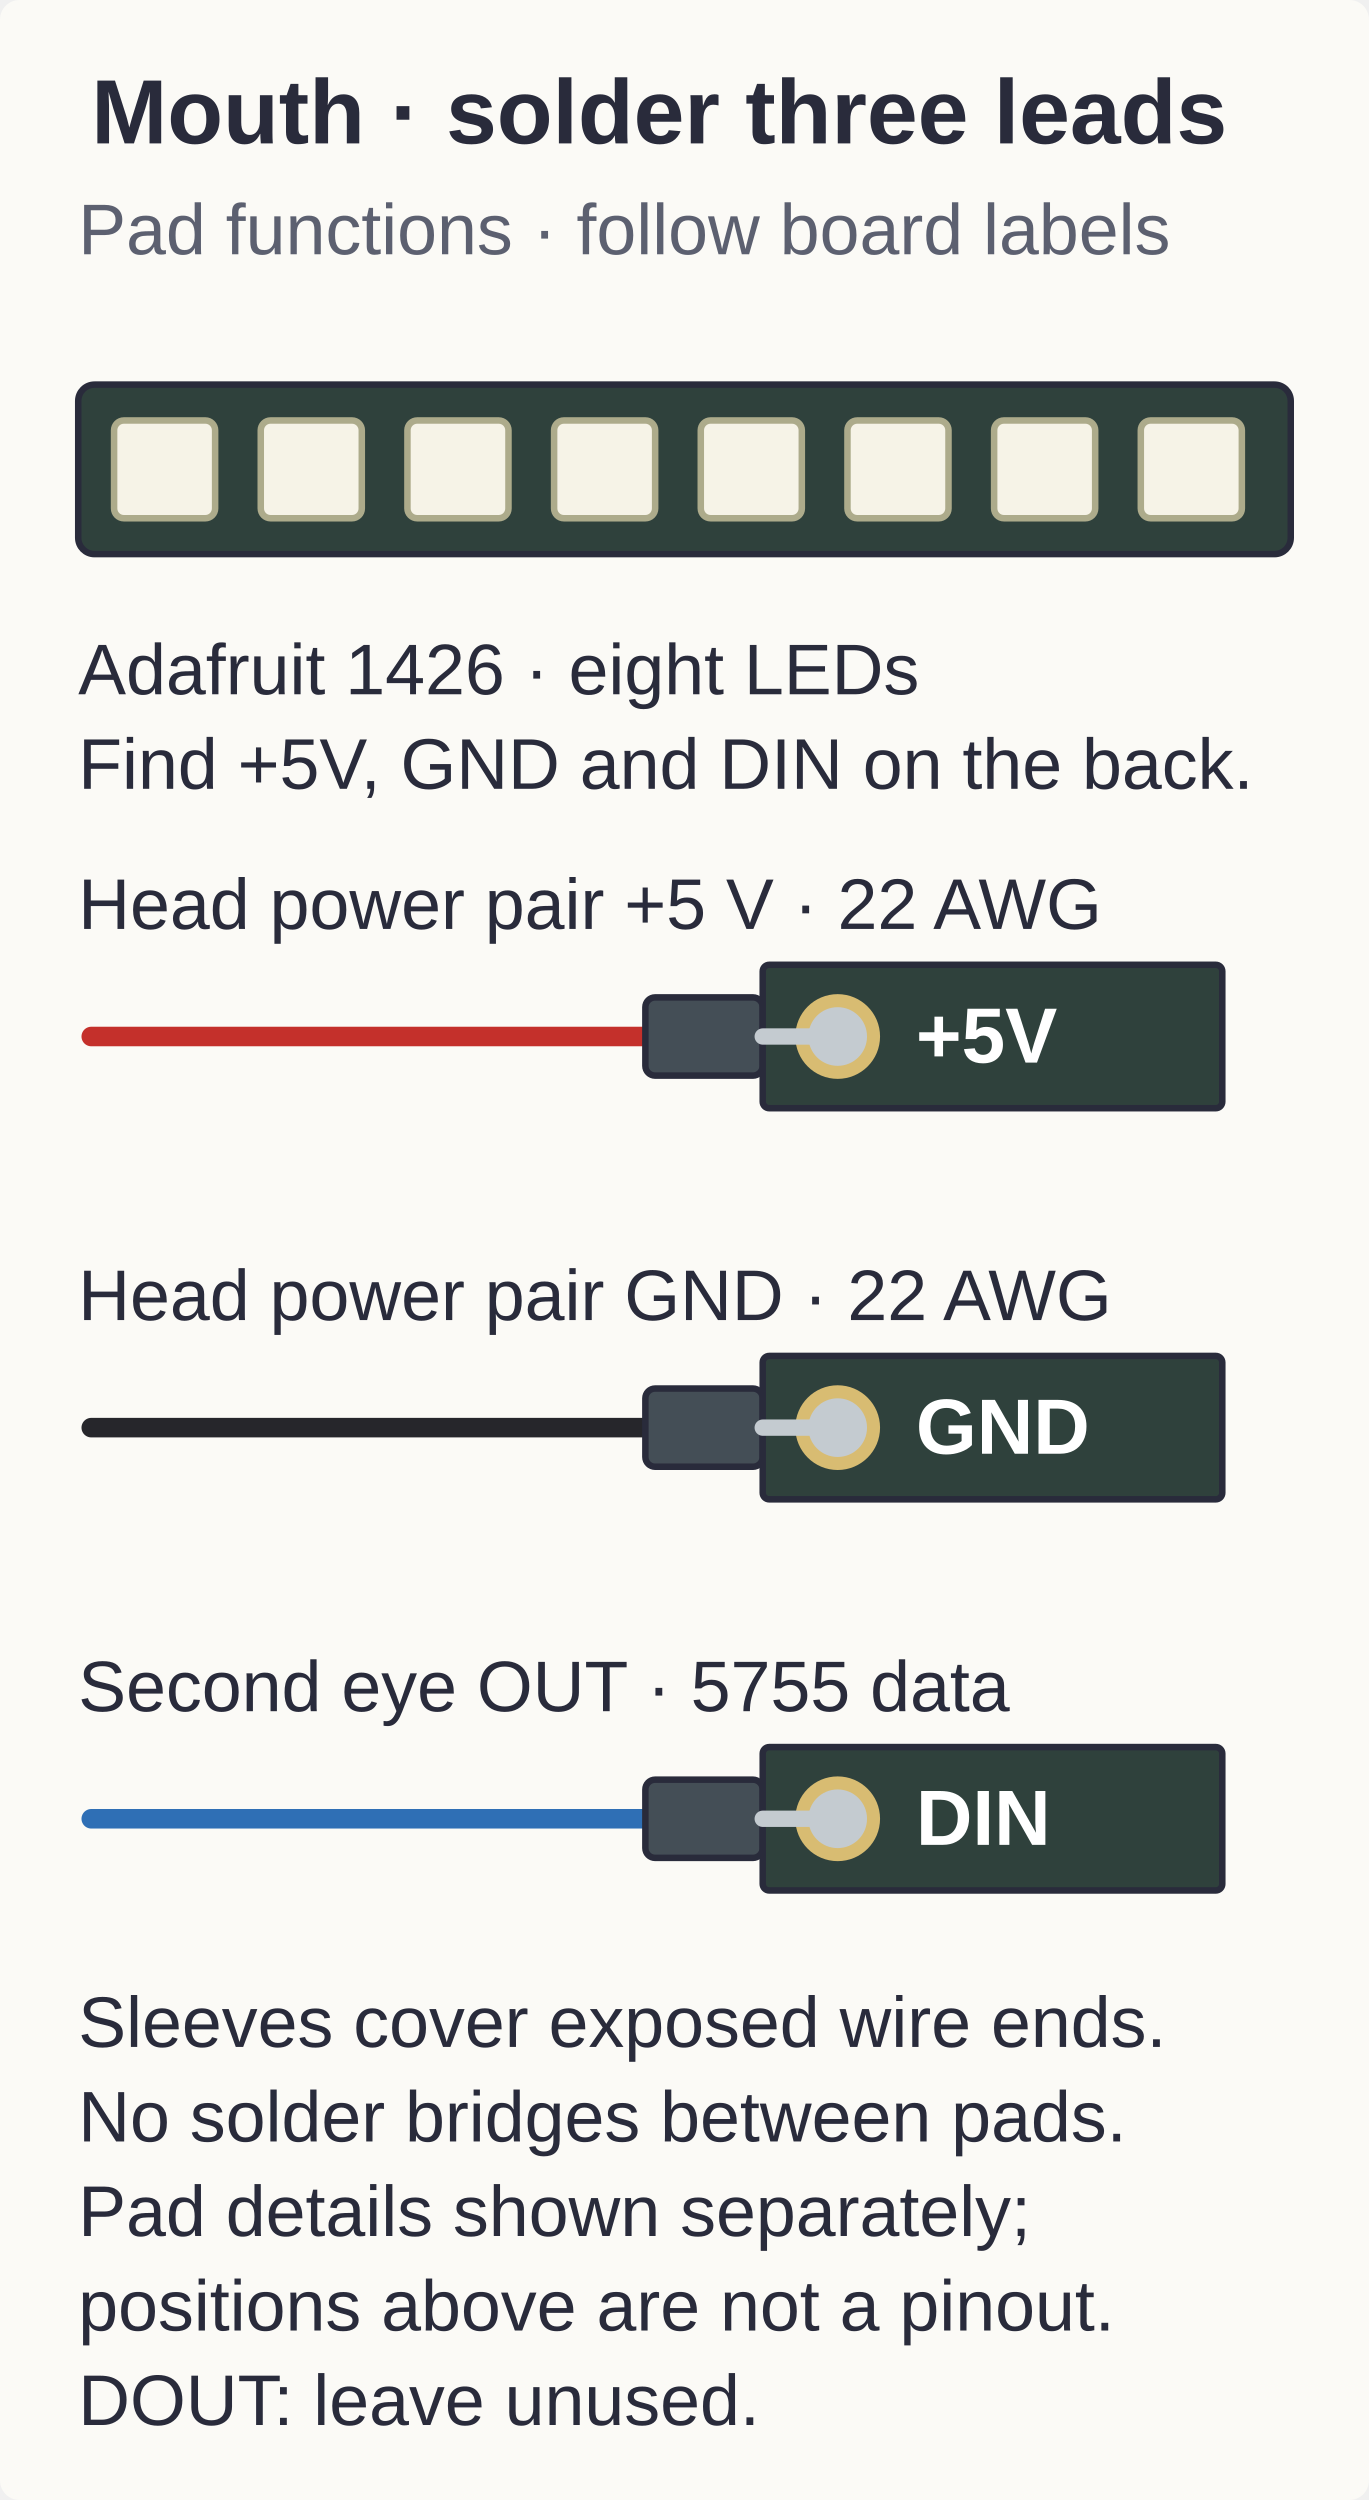
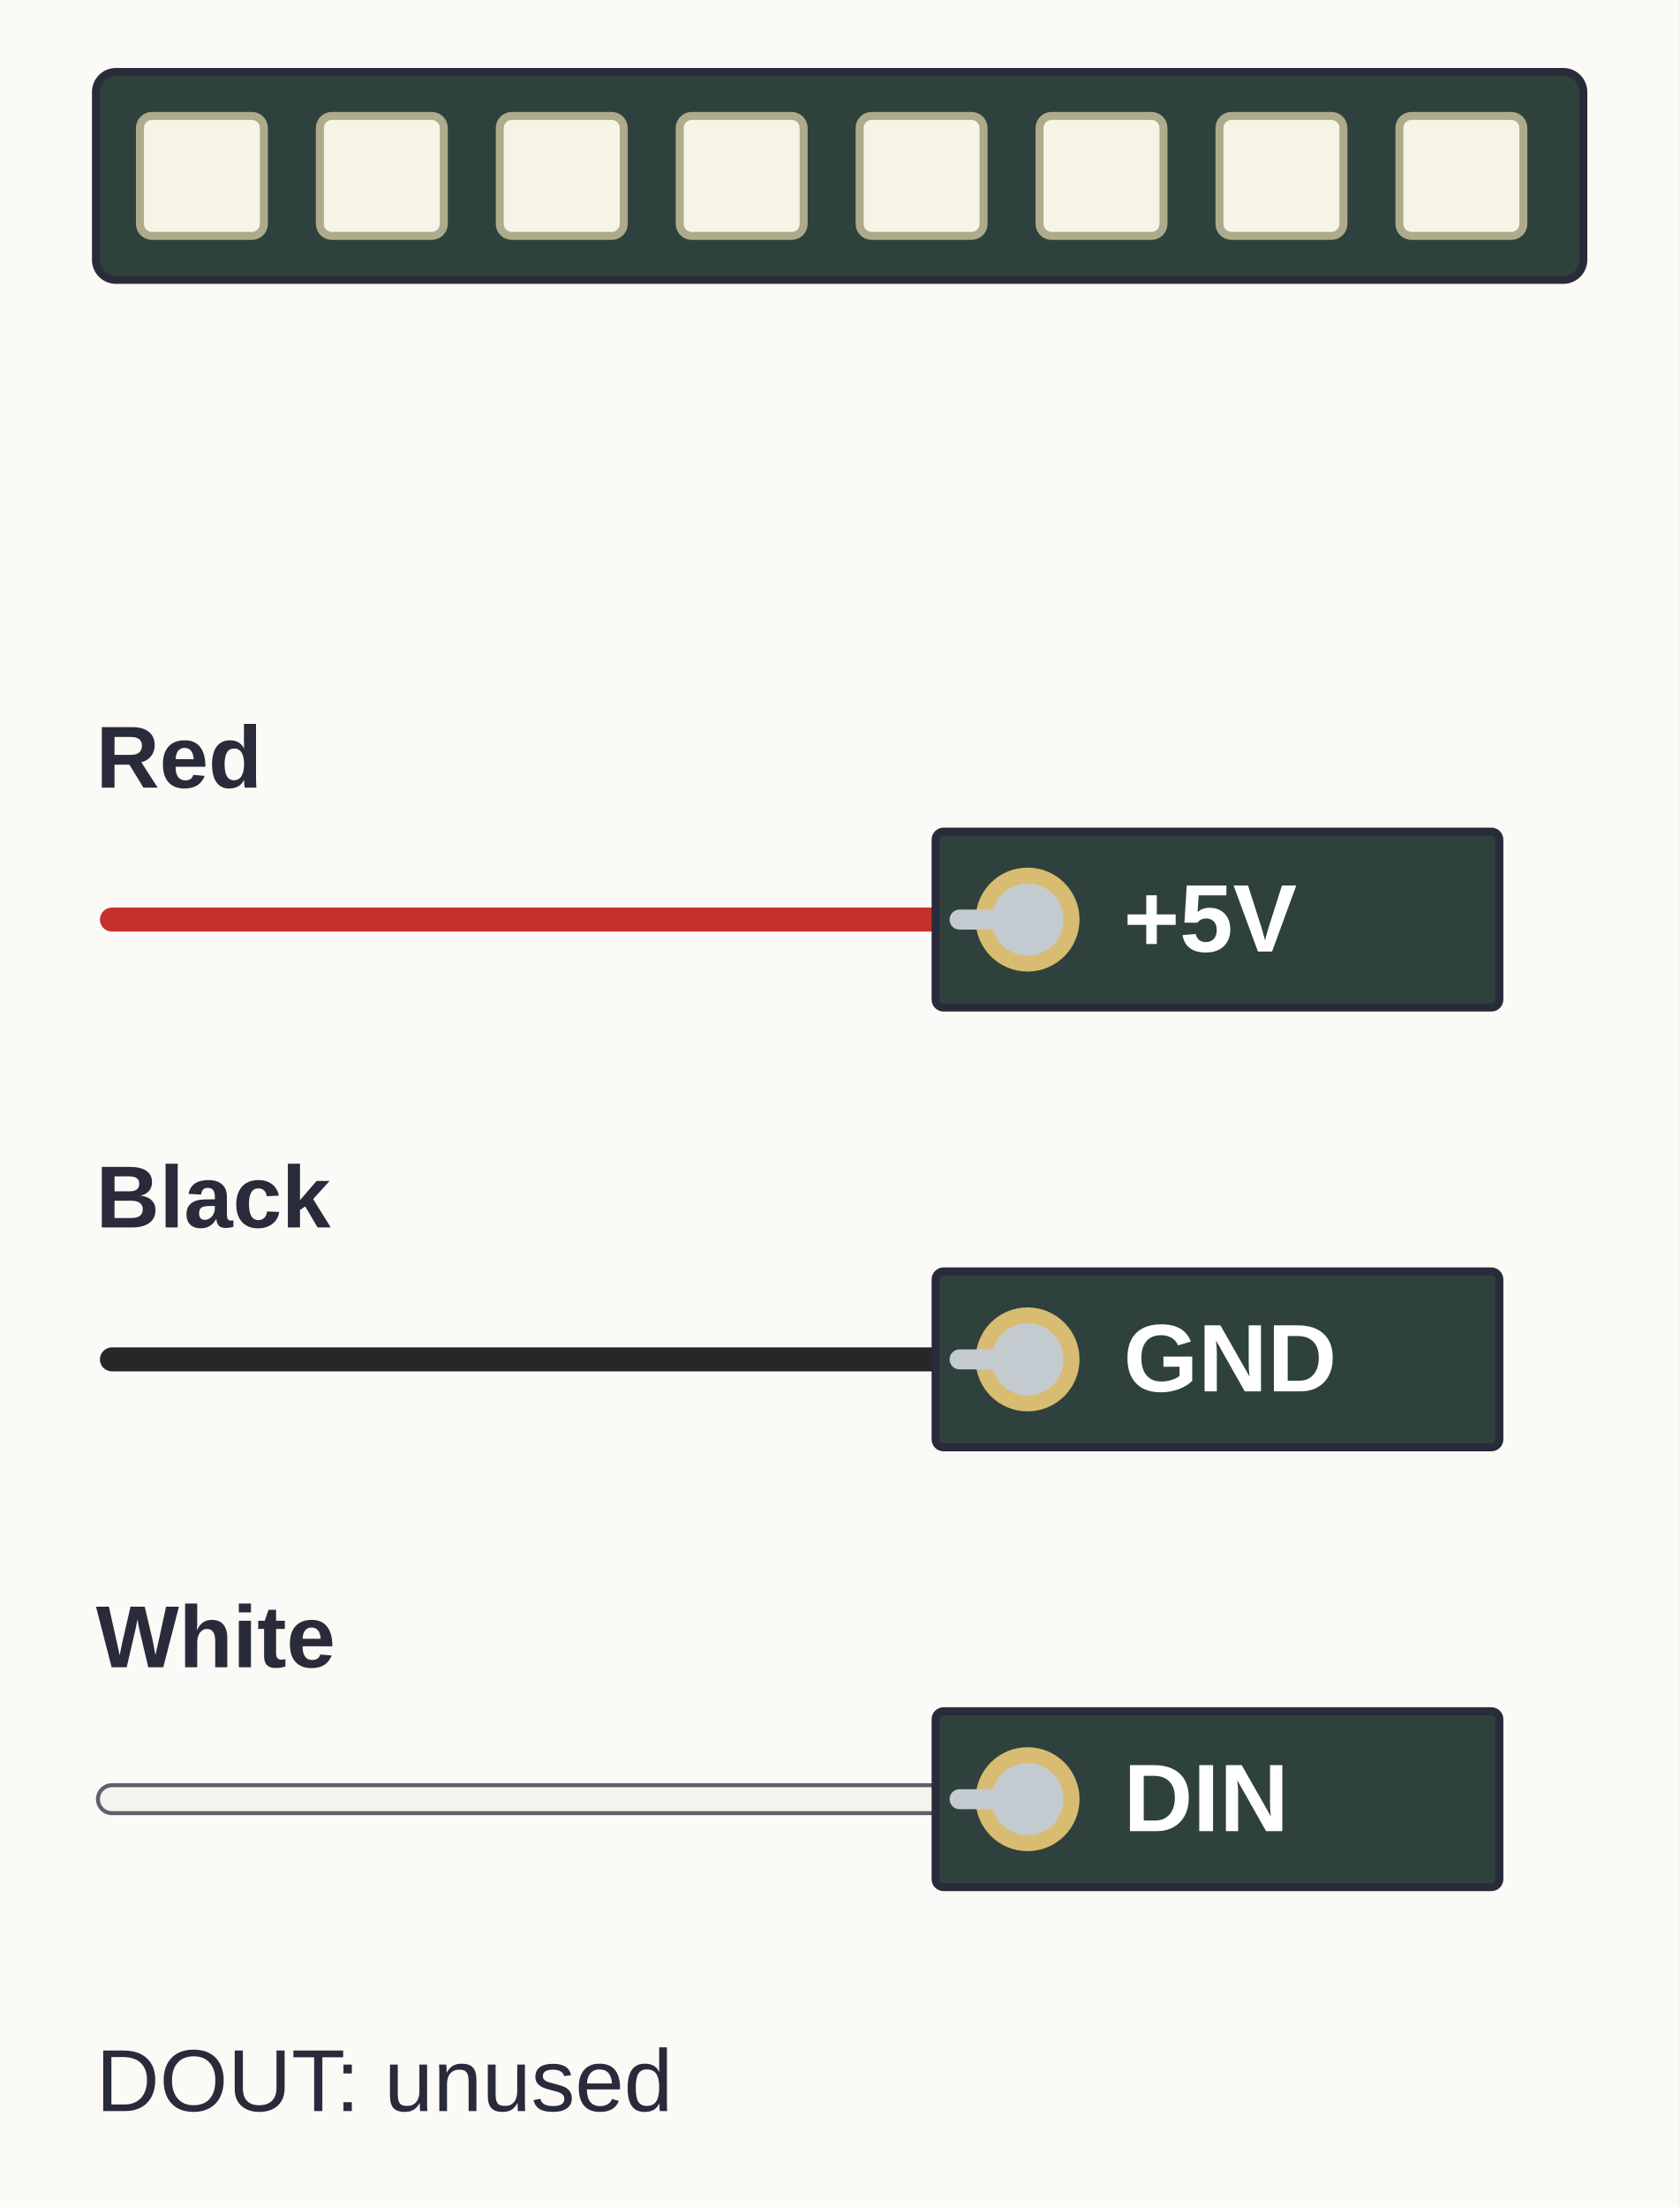
- <svg xmlns="http://www.w3.org/2000/svg" viewBox="0 0 420 767" width="420" height="767" role="img">
+ <svg xmlns="http://www.w3.org/2000/svg" viewBox="0 100 420 552" width="420" height="552" role="img">
  <defs>
    <marker id="arrow" viewBox="0 0 10 10" refX="8" refY="5" markerWidth="7" markerHeight="7" orient="auto-start-reverse">
      <path d="M0 0 L10 5 L0 10z" fill="#2f6fb5" />
    </marker>
  </defs>
-   <rect x="0" y="0" width="420" height="767" rx="6" fill="#fbfaf6" stroke="none" stroke-width="2" />
-   <text x="28" y="44" font-family="Arial,Helvetica,sans-serif" font-size="28" fill="#292b3b" font-weight="700" text-anchor="start">Mouth · solder three leads</text>
-   <text x="24" y="78" font-family="Arial,Helvetica,sans-serif" font-size="22" fill="#5c6070" font-weight="400" text-anchor="start">Pad functions · follow board labels</text>
+   <rect x="0" y="100" width="420" height="552" fill="#fbfaf6" />
  <rect x="24" y="118" width="372" height="52" rx="5" fill="#2f413c" stroke="#292b3b" stroke-width="2" />
  <rect x="35" y="129" width="31" height="30" rx="3" fill="#f6f3e7" stroke="#adab8b" stroke-width="2" />
  <rect x="80" y="129" width="31" height="30" rx="3" fill="#f6f3e7" stroke="#adab8b" stroke-width="2" />
  <rect x="125" y="129" width="31" height="30" rx="3" fill="#f6f3e7" stroke="#adab8b" stroke-width="2" />
  <rect x="170" y="129" width="31" height="30" rx="3" fill="#f6f3e7" stroke="#adab8b" stroke-width="2" />
  <rect x="215" y="129" width="31" height="30" rx="3" fill="#f6f3e7" stroke="#adab8b" stroke-width="2" />
  <rect x="260" y="129" width="31" height="30" rx="3" fill="#f6f3e7" stroke="#adab8b" stroke-width="2" />
  <rect x="305" y="129" width="31" height="30" rx="3" fill="#f6f3e7" stroke="#adab8b" stroke-width="2" />
  <rect x="350" y="129" width="31" height="30" rx="3" fill="#f6f3e7" stroke="#adab8b" stroke-width="2" />
-   <text x="24" y="213" font-family="Arial,Helvetica,sans-serif" font-size="22" fill="#292b3b" font-weight="400" text-anchor="start">Adafruit 1426 · eight LEDs</text>
-   <text x="24" y="242" font-family="Arial,Helvetica,sans-serif" font-size="22" fill="#292b3b" font-weight="400" text-anchor="start">Find +5V, GND and DIN on the back.</text>
-   <text x="24" y="285" font-family="Arial,Helvetica,sans-serif" font-size="22" fill="#292b3b" font-weight="400" text-anchor="start">Head power pair +5 V · 22 AWG</text>
-   <path d="M28 318 L234 318" fill="none" stroke="#c4302b" stroke-width="6" stroke-linejoin="round" stroke-linecap="round" />
-   <rect x="198" y="306" width="36" height="24" rx="3" fill="#444e56" stroke="#292b3b" stroke-width="2" />
-   <rect x="234" y="296" width="141" height="44" rx="2" fill="#2f413c" stroke="#292b3b" stroke-width="2" />
-   <circle cx="257" cy="318" r="11" fill="#c4cbd0" stroke="#d8bc72" stroke-width="4" />
-   <path d="M234 318 L257 318" fill="none" stroke="#c4cbd0" stroke-width="5" stroke-linejoin="round" stroke-linecap="round" />
-   <text x="281" y="326" font-family="Arial,Helvetica,sans-serif" font-size="24" fill="#fff" font-weight="700" text-anchor="start">+5V</text>
-   <text x="24" y="405" font-family="Arial,Helvetica,sans-serif" font-size="22" fill="#292b3b" font-weight="400" text-anchor="start">Head power pair GND · 22 AWG</text>
-   <path d="M28 438 L234 438" fill="none" stroke="#26262b" stroke-width="6" stroke-linejoin="round" stroke-linecap="round" />
-   <rect x="198" y="426" width="36" height="24" rx="3" fill="#444e56" stroke="#292b3b" stroke-width="2" />
-   <rect x="234" y="416" width="141" height="44" rx="2" fill="#2f413c" stroke="#292b3b" stroke-width="2" />
-   <circle cx="257" cy="438" r="11" fill="#c4cbd0" stroke="#d8bc72" stroke-width="4" />
-   <path d="M234 438 L257 438" fill="none" stroke="#c4cbd0" stroke-width="5" stroke-linejoin="round" stroke-linecap="round" />
-   <text x="281" y="446" font-family="Arial,Helvetica,sans-serif" font-size="24" fill="#fff" font-weight="700" text-anchor="start">GND</text>
-   <text x="24" y="525" font-family="Arial,Helvetica,sans-serif" font-size="22" fill="#292b3b" font-weight="400" text-anchor="start">Second eye OUT · 5755 data</text>
-   <path d="M28 558 L234 558" fill="none" stroke="#2f6fb5" stroke-width="6" stroke-linejoin="round" stroke-linecap="round" />
-   <rect x="198" y="546" width="36" height="24" rx="3" fill="#444e56" stroke="#292b3b" stroke-width="2" />
-   <rect x="234" y="536" width="141" height="44" rx="2" fill="#2f413c" stroke="#292b3b" stroke-width="2" />
-   <circle cx="257" cy="558" r="11" fill="#c4cbd0" stroke="#d8bc72" stroke-width="4" />
-   <path d="M234 558 L257 558" fill="none" stroke="#c4cbd0" stroke-width="5" stroke-linejoin="round" stroke-linecap="round" />
-   <text x="281" y="566" font-family="Arial,Helvetica,sans-serif" font-size="24" fill="#fff" font-weight="700" text-anchor="start">DIN</text>
-   <text x="24" y="628" font-family="Arial,Helvetica,sans-serif" font-size="22" fill="#292b3b" font-weight="400" text-anchor="start">Sleeves cover exposed wire ends.</text>
-   <text x="24" y="657" font-family="Arial,Helvetica,sans-serif" font-size="22" fill="#292b3b" font-weight="400" text-anchor="start">No solder bridges between pads.</text>
-   <text x="24" y="686" font-family="Arial,Helvetica,sans-serif" font-size="22" fill="#292b3b" font-weight="400" text-anchor="start">Pad details shown separately;</text>
-   <text x="24" y="715" font-family="Arial,Helvetica,sans-serif" font-size="22" fill="#292b3b" font-weight="400" text-anchor="start">positions above are not a pinout.</text>
-   <text x="24" y="744" font-family="Arial,Helvetica,sans-serif" font-size="22" fill="#292b3b" font-weight="400" text-anchor="start">DOUT: leave unused.</text>
+   <text x="24" y="297" font-family="Arial,Helvetica,sans-serif" font-size="22" fill="#292b3b" font-weight="700" text-anchor="start">Red</text>
+   <path d="M28 330 L240 330" fill="none" stroke="#c4302b" stroke-width="6" stroke-linejoin="round" stroke-linecap="round" />
+   <rect x="234" y="308" width="141" height="44" rx="2" fill="#2f413c" stroke="#292b3b" stroke-width="2" />
+   <circle cx="257" cy="330" r="11" fill="#c4cbd0" stroke="#d8bc72" stroke-width="4" />
+   <path d="M240 330 L257 330" fill="none" stroke="#c4cbd0" stroke-width="5" stroke-linejoin="round" stroke-linecap="round" />
+   <text x="281" y="338" font-family="Arial,Helvetica,sans-serif" font-size="24" fill="#fff" font-weight="700" text-anchor="start">+5V</text>
+   <text x="24" y="407" font-family="Arial,Helvetica,sans-serif" font-size="22" fill="#292b3b" font-weight="700" text-anchor="start">Black</text>
+   <path d="M28 440 L240 440" fill="none" stroke="#26262b" stroke-width="6" stroke-linejoin="round" stroke-linecap="round" />
+   <rect x="234" y="418" width="141" height="44" rx="2" fill="#2f413c" stroke="#292b3b" stroke-width="2" />
+   <circle cx="257" cy="440" r="11" fill="#c4cbd0" stroke="#d8bc72" stroke-width="4" />
+   <path d="M240 440 L257 440" fill="none" stroke="#c4cbd0" stroke-width="5" stroke-linejoin="round" stroke-linecap="round" />
+   <text x="281" y="448" font-family="Arial,Helvetica,sans-serif" font-size="24" fill="#fff" font-weight="700" text-anchor="start">GND</text>
+   <text x="24" y="517" font-family="Arial,Helvetica,sans-serif" font-size="22" fill="#292b3b" font-weight="700" text-anchor="start">White</text>
+   <path d="M28 550 L240 550" fill="none" stroke="#5c6070" stroke-width="8" stroke-linejoin="round" stroke-linecap="round" />
+   <path d="M28 550 L240 550" fill="none" stroke="#f4f4ef" stroke-width="6" stroke-linejoin="round" stroke-linecap="round" />
+   <rect x="234" y="528" width="141" height="44" rx="2" fill="#2f413c" stroke="#292b3b" stroke-width="2" />
+   <circle cx="257" cy="550" r="11" fill="#c4cbd0" stroke="#d8bc72" stroke-width="4" />
+   <path d="M240 550 L257 550" fill="none" stroke="#c4cbd0" stroke-width="5" stroke-linejoin="round" stroke-linecap="round" />
+   <text x="281" y="558" font-family="Arial,Helvetica,sans-serif" font-size="24" fill="#fff" font-weight="700" text-anchor="start">DIN</text>
+   <text x="24" y="628" font-family="Arial,Helvetica,sans-serif" font-size="22" fill="#292b3b" font-weight="400" text-anchor="start">DOUT: unused</text>
</svg>
